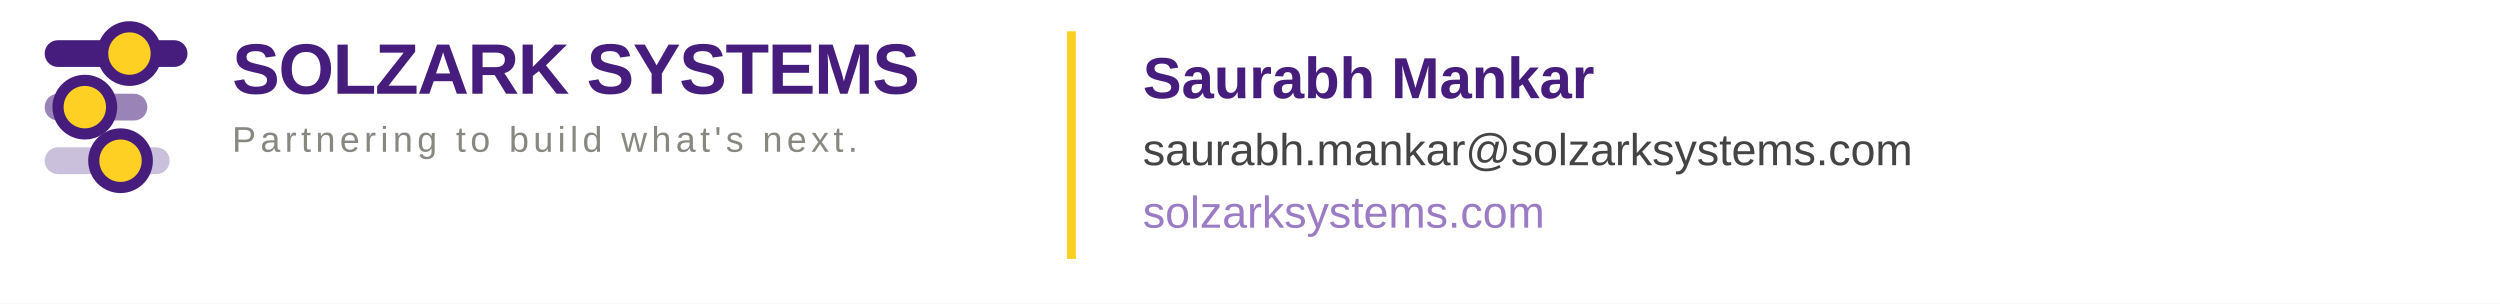
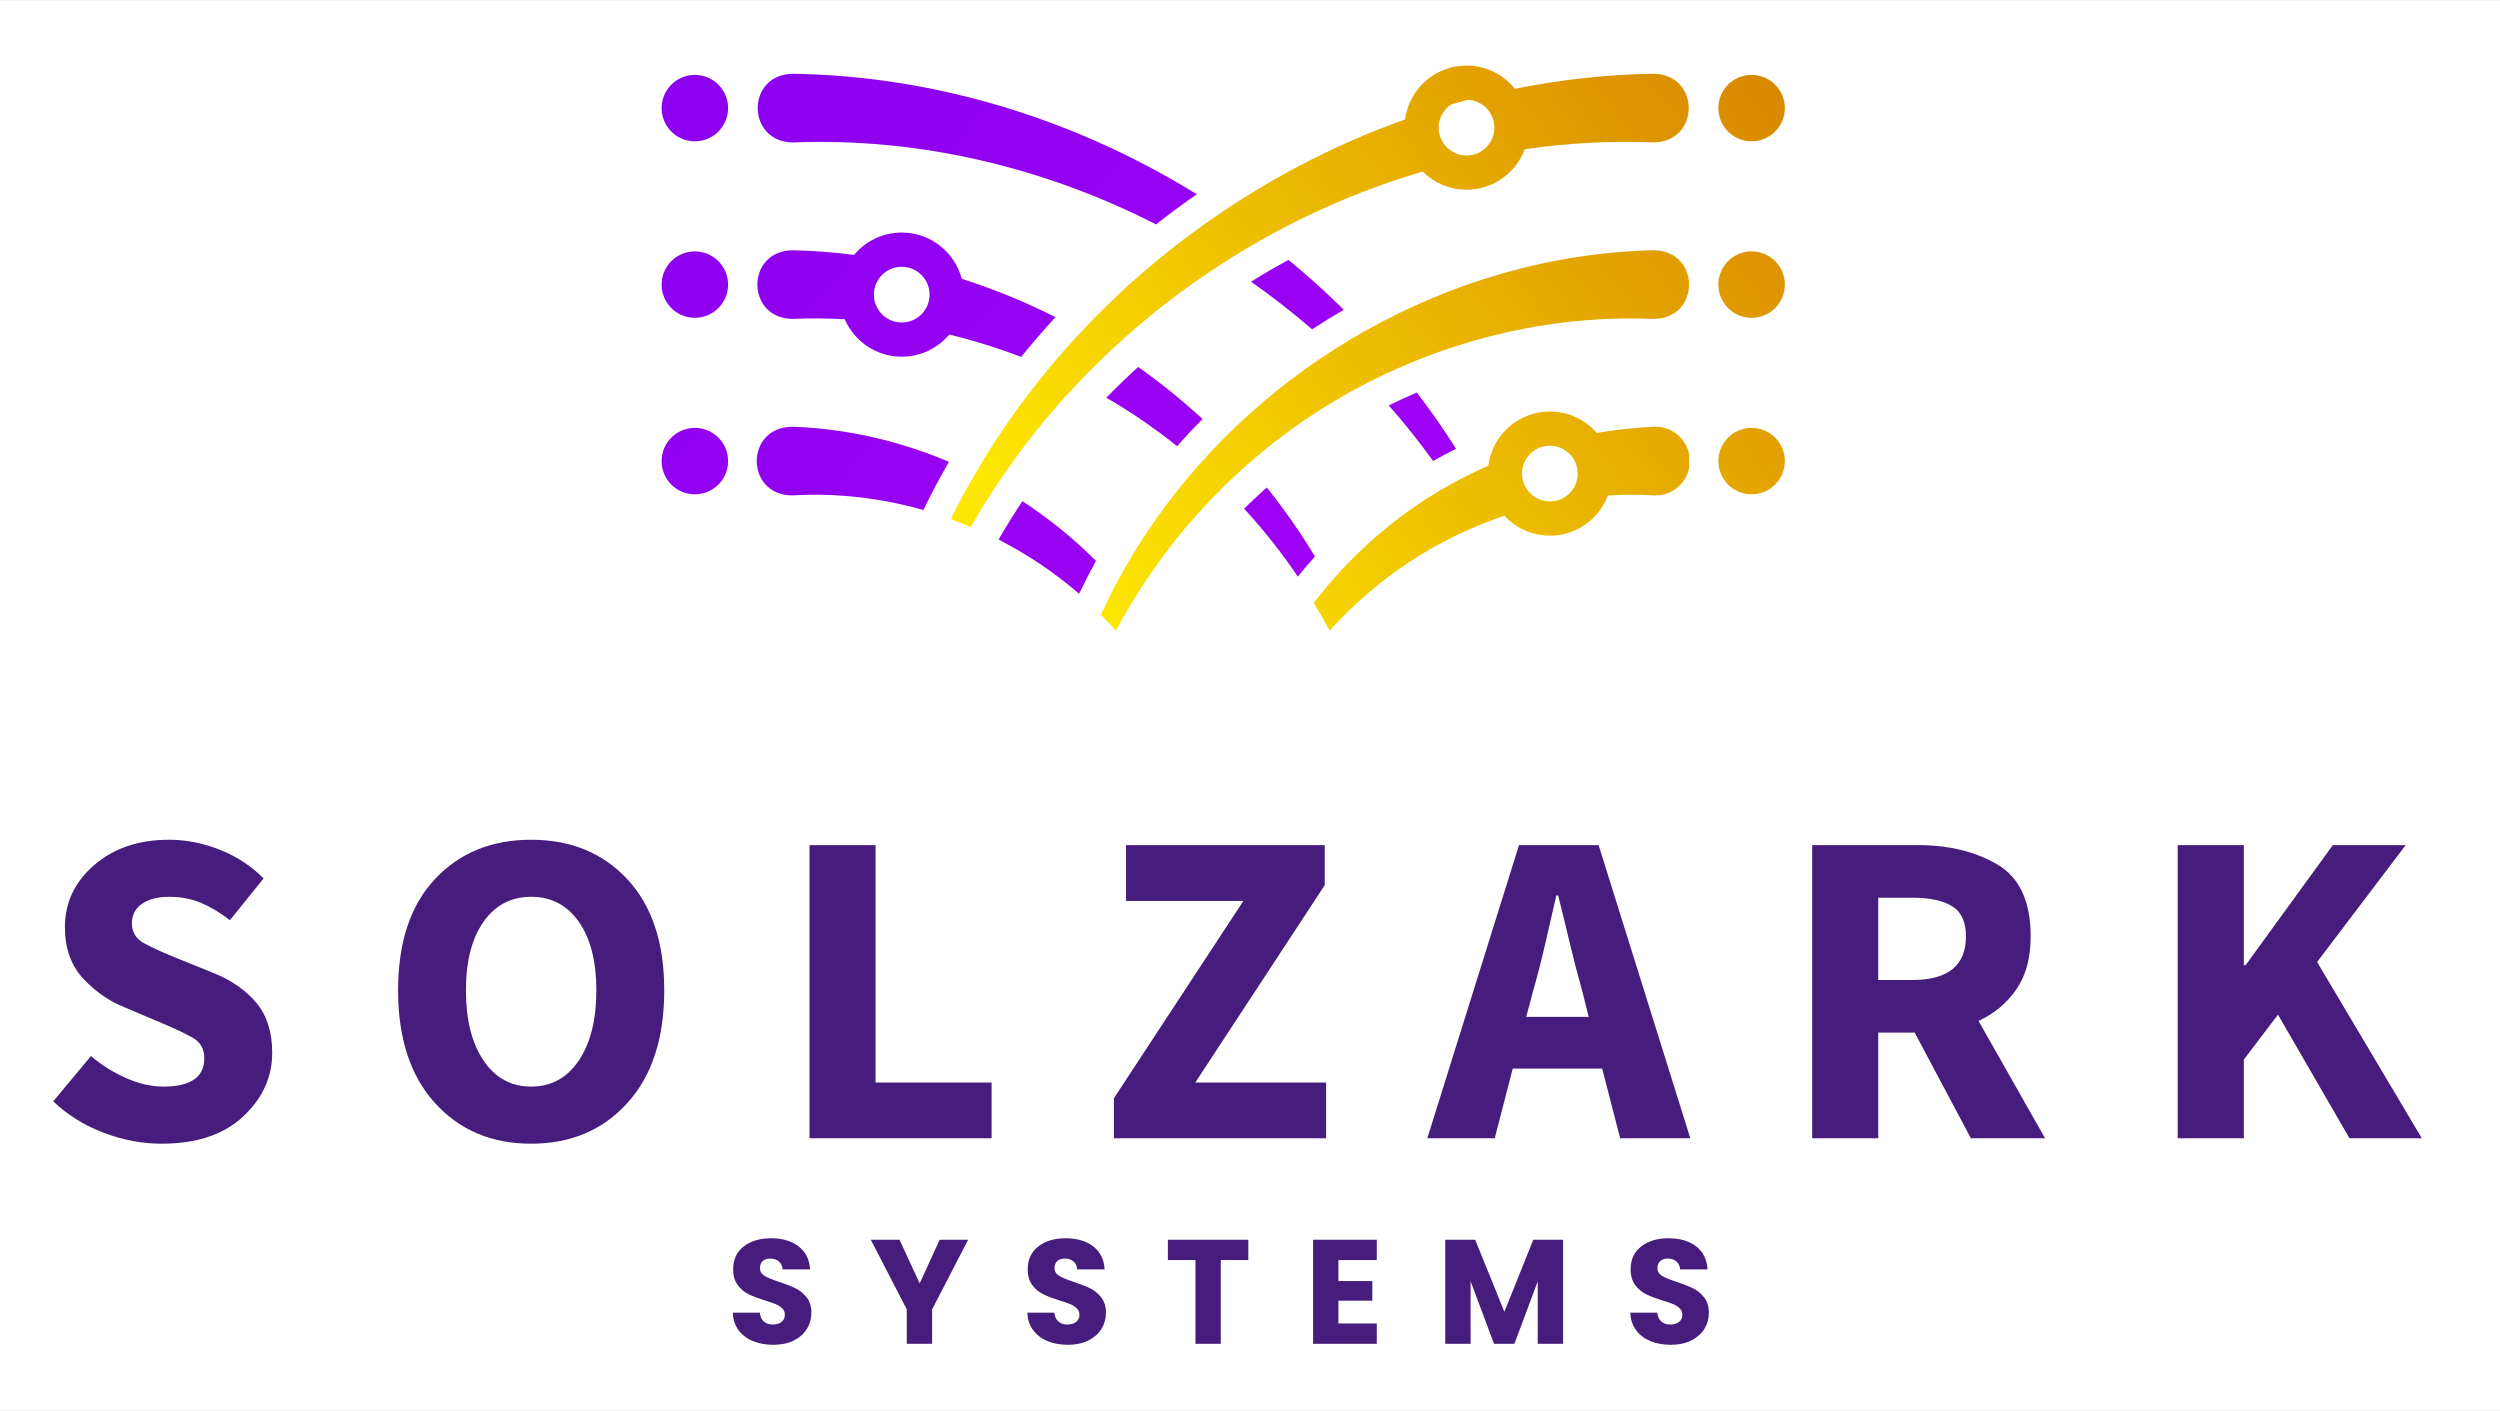
- <svg xmlns="http://www.w3.org/2000/svg" width="560" height="68" viewBox="0 0 560 68">
-   <rect width="560" height="68" fill="#ffffff" />
-   <rect x="10" y="9" width="32" height="6" rx="3" fill="#461D7C" />
-   <rect x="10" y="21" width="23" height="6" rx="3" fill="#461D7C" opacity="0.55" />
-   <rect x="10" y="33" width="28" height="6" rx="3" fill="#461D7C" opacity="0.28" />
-   <circle cx="29" cy="12" r="6" fill="#FDD023" stroke="#461D7C" stroke-width="2.5" />
-   <circle cx="19" cy="24" r="6" fill="#FDD023" stroke="#461D7C" stroke-width="2.5" />
-   <circle cx="27" cy="36" r="6" fill="#FDD023" stroke="#461D7C" stroke-width="2.5" />
-   <text x="52" y="21" font-family="Arial,Helvetica,sans-serif" font-size="16" font-weight="900" fill="#461D7C" letter-spacing="-0.3">SOLZARK SYSTEMS</text>
-   <text x="52" y="34" font-family="Arial,Helvetica,sans-serif" font-size="8" fill="#888780" letter-spacing="1">Partnering to build what's next.</text>
-   <line x1="240" y1="7" x2="240" y2="58" stroke="#FDD023" stroke-width="2" />
-   <text x="256" y="22" font-family="Arial,Helvetica,sans-serif" font-size="13" font-weight="700" fill="#461D7C">Saurabh Mankar</text>
-   <text x="256" y="37" font-family="Arial,Helvetica,sans-serif" font-size="10" fill="#444444">saurabh.mankar@solzarksystems.com</text>
-   <text x="256" y="51" font-family="Arial,Helvetica,sans-serif" font-size="10" fill="#9B7CC4">solzarksystems.com</text>
+ <svg xmlns="http://www.w3.org/2000/svg" width="560" height="316" viewBox="180 240 940 530" preserveAspectRatio="xMidYMid meet">
+   <defs>
+     <linearGradient id="gp" gradientUnits="userSpaceOnUse" x1="-1059.4" y1="-775.9" x2="1030.0" y2="1075.7">
+       <stop offset="0%" stop-color="rgb(50,0,211)" />
+       <stop offset="100%" stop-color="rgb(193,2,255)" />
+     </linearGradient>
+     <linearGradient id="gg" gradientUnits="userSpaceOnUse" x1="749.8" y1="399.1" x2="455.3" y2="630.5">
+       <stop offset="0%" stop-color="rgb(217,137,0)" />
+       <stop offset="100%" stop-color="rgb(253,230,2)" />
+     </linearGradient>
+   </defs>
+   <rect x="180" y="240" width="940" height="530" fill="#ffffff" />
+   <g transform="matrix(1.406734 0 0 1.406734 639.933 370.685)">
+     <g transform="matrix(0.601871 0 0 0.601871 -43.938 -3.839)">
+       <path fill="url(#gp)" transform="translate(-427.057,-493.385)" d="M 308.91 534.676 C 332.903 535.526 356.395 540.99 378.254 550.265 C 374.204 557.254 370.416 564.374 366.889 571.646 C 348.078 566.29 328.439 564.025 308.91 565.158 C 287.616 565.332 287.507 534.568 308.91 534.676 Z M 265.409 378.417 C 257.266 378.417 250.647 385.014 250.647 393.157 C 250.647 401.322 257.266 407.919 265.409 407.919 C 273.573 407.919 280.17 401.322 280.17 393.157 C 280.17 385.014 273.573 378.417 265.409 378.417 Z M 265.409 535.177 C 257.266 535.177 250.647 541.774 250.647 549.917 C 250.647 558.082 257.266 564.679 265.409 564.679 C 273.573 564.679 280.17 558.082 280.17 549.917 C 280.17 541.774 273.573 535.177 265.409 535.177 Z M 308.91 408.419 C 365.082 406.177 420.645 419.501 470.22 444.801 C 476.12 440.163 482.151 435.7 488.334 431.433 C 434.709 398.295 372.593 378.874 308.91 377.916 C 288.008 378.265 288.226 408.158 308.91 408.419 Z M 265.409 456.797 C 257.266 456.797 250.647 463.394 250.647 471.537 C 250.647 479.702 257.266 486.299 265.409 486.299 C 273.573 486.299 280.17 479.702 280.17 471.537 C 280.17 463.394 273.573 456.797 265.409 456.797 Z M 512.415 470.253 C 521.798 476.849 530.856 483.904 539.543 491.415 C 544.137 488.389 548.839 485.493 553.608 482.728 C 545.77 474.977 537.583 467.574 529.07 460.586 C 523.431 463.634 517.858 466.856 512.415 470.253 Z M 514.94 565.724 C 513.046 567.465 511.174 569.251 509.345 571.058 C 518.032 580.507 526.022 590.609 533.207 601.234 C 535.645 598.186 538.171 595.225 540.784 592.308 C 534.361 581.596 527.198 571.363 519.382 561.652 C 517.879 563.002 516.399 564.352 514.94 565.724 Z M 586.026 519.48 C 581.824 521.265 577.688 523.181 573.594 525.206 C 580.54 533.109 587.093 541.339 593.255 549.873 C 596.586 547.979 600.004 546.172 603.466 544.452 C 598.023 535.874 592.21 527.535 586.026 519.48 Z M 448.165 521.787 C 459.138 528.145 469.654 535.33 479.582 543.298 C 483.218 539.162 486.985 535.134 490.86 531.236 C 481.846 522.941 472.288 515.212 462.273 508.114 C 457.44 512.534 452.715 517.085 448.165 521.787 Z M 410.303 503.673 C 399.874 499.667 389.205 496.336 378.385 493.723 C 373.334 499.732 365.757 503.564 357.287 503.564 C 345.944 503.564 336.212 496.706 331.988 486.93 C 324.302 486.495 316.595 486.451 308.91 486.778 C 288.008 486.691 287.856 456.471 308.91 456.296 C 318.032 456.492 327.133 457.189 336.125 458.365 C 341.176 452.29 348.774 448.437 357.287 448.437 C 370.089 448.437 380.845 457.167 383.937 468.968 C 398.241 473.54 412.175 479.244 425.565 486.016 C 420.296 491.742 415.201 497.62 410.303 503.673 Z M 369.654 476 C 369.654 469.164 364.124 463.634 357.287 463.634 C 350.451 463.634 344.921 469.164 344.921 476 C 344.921 482.837 350.451 488.367 357.287 488.367 C 364.124 488.367 369.654 482.837 369.654 476 Z M 400.288 584.774 C 413.09 591.328 425.13 599.405 436.059 608.854 C 438.411 603.912 440.914 599.035 443.549 594.245 C 433.621 584.317 422.648 575.434 410.891 567.727 C 407.168 573.279 403.64 578.983 400.288 584.774 Z" />
+     </g>
+     <g transform="matrix(0.601871 0 0 0.601871 38.637 0)">
+       <path fill="url(#gg)" transform="translate(-564.254,-499.765)" d="M 564.058 515.169 C 544.812 525.031 526.762 537.289 510.52 551.702 C 508.866 553.183 507.211 554.663 505.6 556.187 C 503.662 557.973 501.746 559.802 499.852 561.674 C 484.328 576.893 470.808 594.115 459.53 612.73 C 457.048 616.823 454.675 620.982 452.41 625.227 C 450.255 622.832 448.012 620.481 445.726 618.195 C 447.86 613.492 450.146 608.854 452.563 604.304 C 462.621 585.362 474.966 567.727 489.183 551.702 C 492.624 547.805 496.172 544.017 499.852 540.316 C 514.744 525.271 531.335 511.881 549.21 500.451 C 553.586 497.642 558.071 494.964 562.6 492.395 C 601.659 470.296 645.922 457.32 691.252 456.296 C 701.376 456.405 706.601 463.525 706.906 470.84 L 706.906 470.993 C 706.906 471.189 706.884 471.363 706.884 471.537 C 706.884 471.733 706.906 471.907 706.906 472.081 L 706.906 472.277 C 706.601 479.593 701.376 486.712 691.208 486.778 C 652.127 485.145 612.915 493.004 577.165 508.898 C 572.745 510.858 568.369 512.948 564.058 515.169 Z M 450.473 500.451 C 445.378 505.197 440.414 510.117 435.624 515.169 C 422.212 529.299 410.02 544.583 399.242 560.869 C 395.28 566.856 391.491 572.974 387.943 579.223 C 385.003 577.96 382.042 576.784 379.038 575.695 C 382.369 568.924 385.939 562.284 389.772 555.774 C 399.351 539.249 410.325 523.573 422.517 508.898 C 427.176 503.237 432.031 497.751 437.083 492.395 C 450.973 477.546 466.17 463.895 482.391 451.572 C 488.095 447.261 493.908 443.102 499.83 439.096 C 524.977 422.201 552.236 408.376 580.823 398.186 C 582.586 384.709 594.126 374.281 608.103 374.281 C 616.812 374.281 624.563 378.308 629.593 384.601 C 649.819 380.507 670.437 378.221 691.23 377.916 C 711.935 378.221 712.044 408.093 691.208 408.398 C 671.983 407.636 652.824 408.681 633.947 411.446 C 630.05 421.94 619.969 429.408 608.103 429.408 C 600.483 429.408 593.625 426.316 588.639 421.352 C 563.819 428.646 539.847 438.835 517.27 451.55 C 511.348 454.881 505.534 458.387 499.83 462.066 C 482.282 473.344 465.735 486.19 450.473 500.451 Z M 595.737 401.844 C 595.737 408.681 601.289 414.211 608.103 414.211 C 614.94 414.211 620.47 408.681 620.47 401.844 C 620.47 395.182 615.201 389.761 608.604 389.499 C 606.122 390.174 603.662 390.849 601.223 391.589 L 601.202 391.589 C 597.914 393.81 595.737 397.577 595.737 401.844 Z M 734.709 407.919 C 742.852 407.919 749.471 401.322 749.471 393.157 C 749.471 385.014 742.852 378.417 734.709 378.417 C 726.544 378.417 719.947 385.014 719.947 393.157 C 719.947 401.322 726.544 407.919 734.709 407.919 Z M 734.709 456.797 C 726.544 456.797 719.947 463.394 719.947 471.537 C 719.947 479.702 726.544 486.299 734.709 486.299 C 742.852 486.299 749.471 479.702 749.471 471.537 C 749.471 463.394 742.852 456.797 734.709 456.797 Z M 706.884 549.917 C 706.884 550.897 706.928 551.855 707.036 552.813 C 705.643 560.085 698.937 565.637 691.208 565.158 C 684.437 564.766 677.644 564.788 670.895 565.201 C 666.976 575.63 656.917 583.033 645.116 583.033 C 637.148 583.033 629.963 579.636 624.912 574.215 C 623.475 574.672 622.059 575.173 620.644 575.695 C 617.64 576.784 614.679 577.96 611.739 579.223 C 593.233 587.06 575.989 597.968 560.988 611.576 C 558.593 613.71 556.242 615.93 553.978 618.195 C 551.692 620.481 549.449 622.832 547.294 625.249 C 545.073 621.069 542.721 616.932 540.261 612.882 C 542.482 609.987 544.79 607.135 547.163 604.369 C 562.142 586.908 580.104 571.972 600.309 560.673 C 603.444 558.909 606.623 557.232 609.867 555.665 C 611.043 555.099 612.218 554.533 613.416 553.988 C 614.875 553.314 616.333 552.639 617.792 551.985 C 619.49 538.421 631.073 527.905 645.116 527.905 C 653.433 527.905 660.901 531.607 665.952 537.442 C 674.313 536.005 682.804 535.068 691.317 534.676 C 699.046 534.306 705.665 539.749 707.015 547.13 C 706.928 548.045 706.884 548.981 706.884 549.917 Z M 657.483 555.469 C 657.483 548.632 651.953 543.102 645.116 543.102 C 638.302 543.102 632.75 548.632 632.75 555.469 C 632.75 562.305 638.302 567.836 645.116 567.836 C 651.953 567.836 657.483 562.305 657.483 555.469 Z M 734.709 535.177 C 726.544 535.177 719.947 541.774 719.947 549.917 C 719.947 558.082 726.544 564.679 734.709 564.679 C 742.852 564.679 749.471 558.082 749.471 549.917 C 749.471 541.774 742.852 535.177 734.709 535.177 Z" />
+     </g>
+   </g>
+   <g transform="matrix(1.921154 0 0 1.921154 645.310 612.673)">
+     <path fill="#461D7C" transform="translate(-234.87,28.685)" d="M 24.29 1.06 L 24.29 1.06 Q 18.66 1.06 13.02 -1.06 Q 7.39 -3.17 3.08 -7.22 L 3.08 -7.22 L 10.47 -16.1 Q 13.55 -13.46 17.34 -11.79 Q 21.12 -10.12 24.64 -10.12 L 24.64 -10.12 Q 32.65 -10.12 32.65 -15.66 L 32.65 -15.66 Q 32.65 -18.39 30.4 -19.67 Q 28.16 -20.94 24.38 -22.53 L 24.38 -22.53 L 16.9 -25.7 Q 12.5 -27.46 8.93 -31.28 Q 5.37 -35.11 5.37 -41.36 L 5.37 -41.36 Q 5.37 -48.49 11.09 -53.46 Q 16.81 -58.43 25.78 -58.43 L 25.78 -58.43 Q 30.71 -58.43 35.64 -56.5 Q 40.57 -54.56 44.26 -50.86 L 44.26 -50.86 L 37.66 -42.68 Q 34.85 -44.88 32.03 -46.07 Q 29.22 -47.26 25.78 -47.26 L 25.78 -47.26 Q 22.44 -47.26 20.46 -45.89 Q 18.48 -44.53 18.48 -42.06 L 18.48 -42.06 Q 18.48 -39.42 20.99 -38.1 Q 23.5 -36.78 27.19 -35.29 L 27.19 -35.29 L 34.58 -32.3 Q 39.78 -30.18 42.86 -26.49 Q 45.94 -22.79 45.94 -16.72 L 45.94 -16.72 Q 45.94 -9.59 40.26 -4.27 Q 34.58 1.06 24.29 1.06 Z M 96.62 1.06 L 96.62 1.06 Q 85.01 1.06 77.79 -6.91 Q 70.58 -14.87 70.58 -28.95 L 70.58 -28.95 Q 70.58 -43.03 77.79 -50.73 Q 85.01 -58.43 96.62 -58.43 L 96.62 -58.43 Q 108.24 -58.43 115.46 -50.69 Q 122.67 -42.94 122.67 -28.95 L 122.67 -28.95 Q 122.67 -14.87 115.46 -6.91 Q 108.24 1.06 96.62 1.06 Z M 96.62 -10.12 L 96.62 -10.12 Q 102.52 -10.12 105.95 -15.22 Q 109.38 -20.33 109.38 -28.95 L 109.38 -28.95 Q 109.38 -37.49 105.95 -42.37 Q 102.52 -47.26 96.62 -47.26 L 96.62 -47.26 Q 90.73 -47.26 87.3 -42.37 Q 83.86 -37.49 83.86 -28.95 L 83.86 -28.95 Q 83.86 -20.33 87.3 -15.22 Q 90.73 -10.12 96.62 -10.12 Z M 186.74 0 L 151.1 0 L 151.1 -57.38 L 164.03 -57.38 L 164.03 -10.91 L 186.74 -10.91 L 186.74 0 Z M 252.21 0 L 210.67 0 L 210.67 -7.83 L 236.02 -46.46 L 213.05 -46.46 L 213.05 -57.38 L 251.94 -57.38 L 251.94 -49.54 L 226.6 -10.91 L 252.21 -10.91 L 252.21 0 Z M 292.78 -29.04 L 292.78 -29.04 L 291.37 -23.76 L 303.6 -23.76 L 302.28 -29.04 Q 301.05 -33.35 299.9 -38.19 Q 298.76 -43.03 297.62 -47.52 L 297.62 -47.52 L 297.26 -47.52 Q 296.21 -42.94 295.11 -38.15 Q 294.01 -33.35 292.78 -29.04 Z M 323.49 0 L 309.76 0 L 306.24 -13.64 L 288.73 -13.64 L 285.21 0 L 272.01 0 L 289.96 -57.38 L 305.54 -57.38 L 323.49 0 Z M 360.27 -47.08 L 360.27 -30.98 L 366.96 -30.98 Q 377.43 -30.98 377.43 -39.51 L 377.43 -39.51 Q 377.43 -43.74 374.75 -45.41 Q 372.06 -47.08 366.96 -47.08 L 366.96 -47.08 L 360.27 -47.08 Z M 360.27 -20.68 L 360.27 0 L 347.34 0 L 347.34 -57.38 L 368.02 -57.38 Q 377.17 -57.38 383.64 -53.55 Q 390.1 -49.72 390.1 -39.51 L 390.1 -39.51 Q 390.1 -33.18 387.29 -29.13 Q 384.47 -25.08 379.9 -22.97 L 379.9 -22.97 L 392.92 0 L 378.4 0 L 367.4 -20.68 L 360.27 -20.68 Z M 431.82 0 L 418.88 0 L 418.88 -57.38 L 431.82 -57.38 L 431.82 -33.88 L 432.17 -33.88 L 449.24 -57.38 L 463.5 -57.38 L 446.16 -34.5 L 466.66 0 L 452.5 0 L 438.5 -24.2 L 431.82 -15.4 L 431.82 0 Z" />
+   </g>
+   <g transform="matrix(1.921154 0 0 1.921154 639.038 725.403)">
+     <path fill="#461D7C" transform="translate(-96.73,10.225)" d="M 9.16 0.2 L 9.16 0.2 Q 6.93 0.2 5.16 -0.52 Q 3.39 -1.25 2.33 -2.67 Q 1.28 -4.09 1.22 -6.09 L 1.22 -6.09 L 6.5 -6.09 Q 6.61 -4.96 7.28 -4.36 Q 7.95 -3.77 9.02 -3.77 L 9.02 -3.77 Q 10.12 -3.77 10.76 -4.28 Q 11.4 -4.79 11.4 -5.68 L 11.4 -5.68 Q 11.4 -6.44 10.89 -6.93 Q 10.38 -7.42 9.64 -7.74 Q 8.9 -8.06 7.54 -8.47 L 7.54 -8.47 Q 5.57 -9.08 4.32 -9.69 Q 3.07 -10.29 2.18 -11.48 Q 1.28 -12.67 1.28 -14.59 L 1.28 -14.59 Q 1.28 -17.43 3.33 -19.04 Q 5.39 -20.65 8.7 -20.65 L 8.7 -20.65 Q 12.06 -20.65 14.12 -19.04 Q 16.18 -17.43 16.33 -14.56 L 16.33 -14.56 L 10.96 -14.56 Q 10.9 -15.54 10.24 -16.11 Q 9.57 -16.68 8.53 -16.68 L 8.53 -16.68 Q 7.63 -16.68 7.08 -16.2 Q 6.53 -15.72 6.53 -14.82 L 6.53 -14.82 Q 6.53 -13.83 7.45 -13.28 Q 8.38 -12.73 10.35 -12.09 L 10.35 -12.09 Q 12.33 -11.43 13.56 -10.82 Q 14.79 -10.21 15.69 -9.05 Q 16.59 -7.89 16.59 -6.06 L 16.59 -6.06 Q 16.59 -4.32 15.7 -2.9 Q 14.82 -1.48 13.14 -0.64 Q 11.46 0.2 9.16 0.2 Z M 41.7 -20.36 L 47.27 -20.36 L 40.22 -6.73 L 40.22 0 L 35.26 0 L 35.26 -6.73 L 28.22 -20.36 L 33.84 -20.36 L 37.79 -11.83 L 41.7 -20.36 Z M 66.82 0.2 L 66.82 0.2 Q 64.58 0.2 62.81 -0.52 Q 61.05 -1.25 59.99 -2.67 Q 58.93 -4.09 58.87 -6.09 L 58.87 -6.09 L 64.15 -6.09 Q 64.26 -4.96 64.93 -4.36 Q 65.6 -3.77 66.67 -3.77 L 66.67 -3.77 Q 67.77 -3.77 68.41 -4.28 Q 69.05 -4.79 69.05 -5.68 L 69.05 -5.68 Q 69.05 -6.44 68.54 -6.93 Q 68.03 -7.42 67.29 -7.74 Q 66.56 -8.06 65.19 -8.47 L 65.19 -8.47 Q 63.22 -9.08 61.97 -9.69 Q 60.73 -10.29 59.83 -11.48 Q 58.93 -12.67 58.93 -14.59 L 58.93 -14.59 Q 58.93 -17.43 60.99 -19.04 Q 63.05 -20.65 66.35 -20.65 L 66.35 -20.65 Q 69.72 -20.65 71.78 -19.04 Q 73.83 -17.43 73.98 -14.56 L 73.98 -14.56 L 68.61 -14.56 Q 68.56 -15.54 67.89 -16.11 Q 67.22 -16.68 66.18 -16.68 L 66.18 -16.68 Q 65.28 -16.68 64.73 -16.2 Q 64.18 -15.72 64.18 -14.82 L 64.18 -14.82 Q 64.18 -13.83 65.11 -13.28 Q 66.03 -12.73 68 -12.09 L 68 -12.09 Q 69.98 -11.43 71.21 -10.82 Q 72.44 -10.21 73.34 -9.05 Q 74.24 -7.89 74.24 -6.06 L 74.24 -6.06 Q 74.24 -4.32 73.36 -2.9 Q 72.47 -1.48 70.79 -0.64 Q 69.11 0.2 66.82 0.2 Z M 86.36 -20.36 L 102.11 -20.36 L 102.11 -16.39 L 96.72 -16.39 L 96.72 0 L 91.76 0 L 91.76 -16.39 L 86.36 -16.39 L 86.36 -20.36 Z M 127.25 -16.39 L 119.74 -16.39 L 119.74 -12.27 L 126.38 -12.27 L 126.38 -8.44 L 119.74 -8.44 L 119.74 -3.97 L 127.25 -3.97 L 127.25 0 L 114.78 0 L 114.78 -20.36 L 127.25 -20.36 L 127.25 -16.39 Z M 157.88 -20.36 L 163.71 -20.36 L 163.71 0 L 158.75 0 L 158.75 -12.21 L 154.19 0 L 150.19 0 L 145.61 -12.24 L 145.61 0 L 140.65 0 L 140.65 -20.36 L 146.51 -20.36 L 152.22 -6.26 L 157.88 -20.36 Z M 184.82 0.2 L 184.82 0.2 Q 182.58 0.2 180.81 -0.52 Q 179.05 -1.25 177.99 -2.67 Q 176.93 -4.09 176.87 -6.09 L 176.87 -6.09 L 182.15 -6.09 Q 182.26 -4.96 182.93 -4.36 Q 183.6 -3.77 184.67 -3.77 L 184.67 -3.77 Q 185.77 -3.77 186.41 -4.28 Q 187.05 -4.79 187.05 -5.68 L 187.05 -5.68 Q 187.05 -6.44 186.54 -6.93 Q 186.03 -7.42 185.3 -7.74 Q 184.56 -8.06 183.19 -8.47 L 183.19 -8.47 Q 181.22 -9.08 179.97 -9.69 Q 178.73 -10.29 177.83 -11.48 Q 176.93 -12.67 176.93 -14.59 L 176.93 -14.59 Q 176.93 -17.43 178.99 -19.04 Q 181.05 -20.65 184.35 -20.65 L 184.35 -20.65 Q 187.72 -20.65 189.78 -19.04 Q 191.83 -17.43 191.98 -14.56 L 191.98 -14.56 L 186.61 -14.56 Q 186.56 -15.54 185.89 -16.11 Q 185.22 -16.68 184.18 -16.68 L 184.18 -16.68 Q 183.28 -16.68 182.73 -16.2 Q 182.18 -15.72 182.18 -14.82 L 182.18 -14.82 Q 182.18 -13.83 183.11 -13.28 Q 184.03 -12.73 186.01 -12.09 L 186.01 -12.09 Q 187.98 -11.43 189.21 -10.82 Q 190.44 -10.21 191.34 -9.05 Q 192.24 -7.89 192.24 -6.06 L 192.24 -6.06 Q 192.24 -4.32 191.36 -2.9 Q 190.47 -1.48 188.79 -0.64 Q 187.11 0.2 184.82 0.2 Z" />
+   </g>
</svg>
